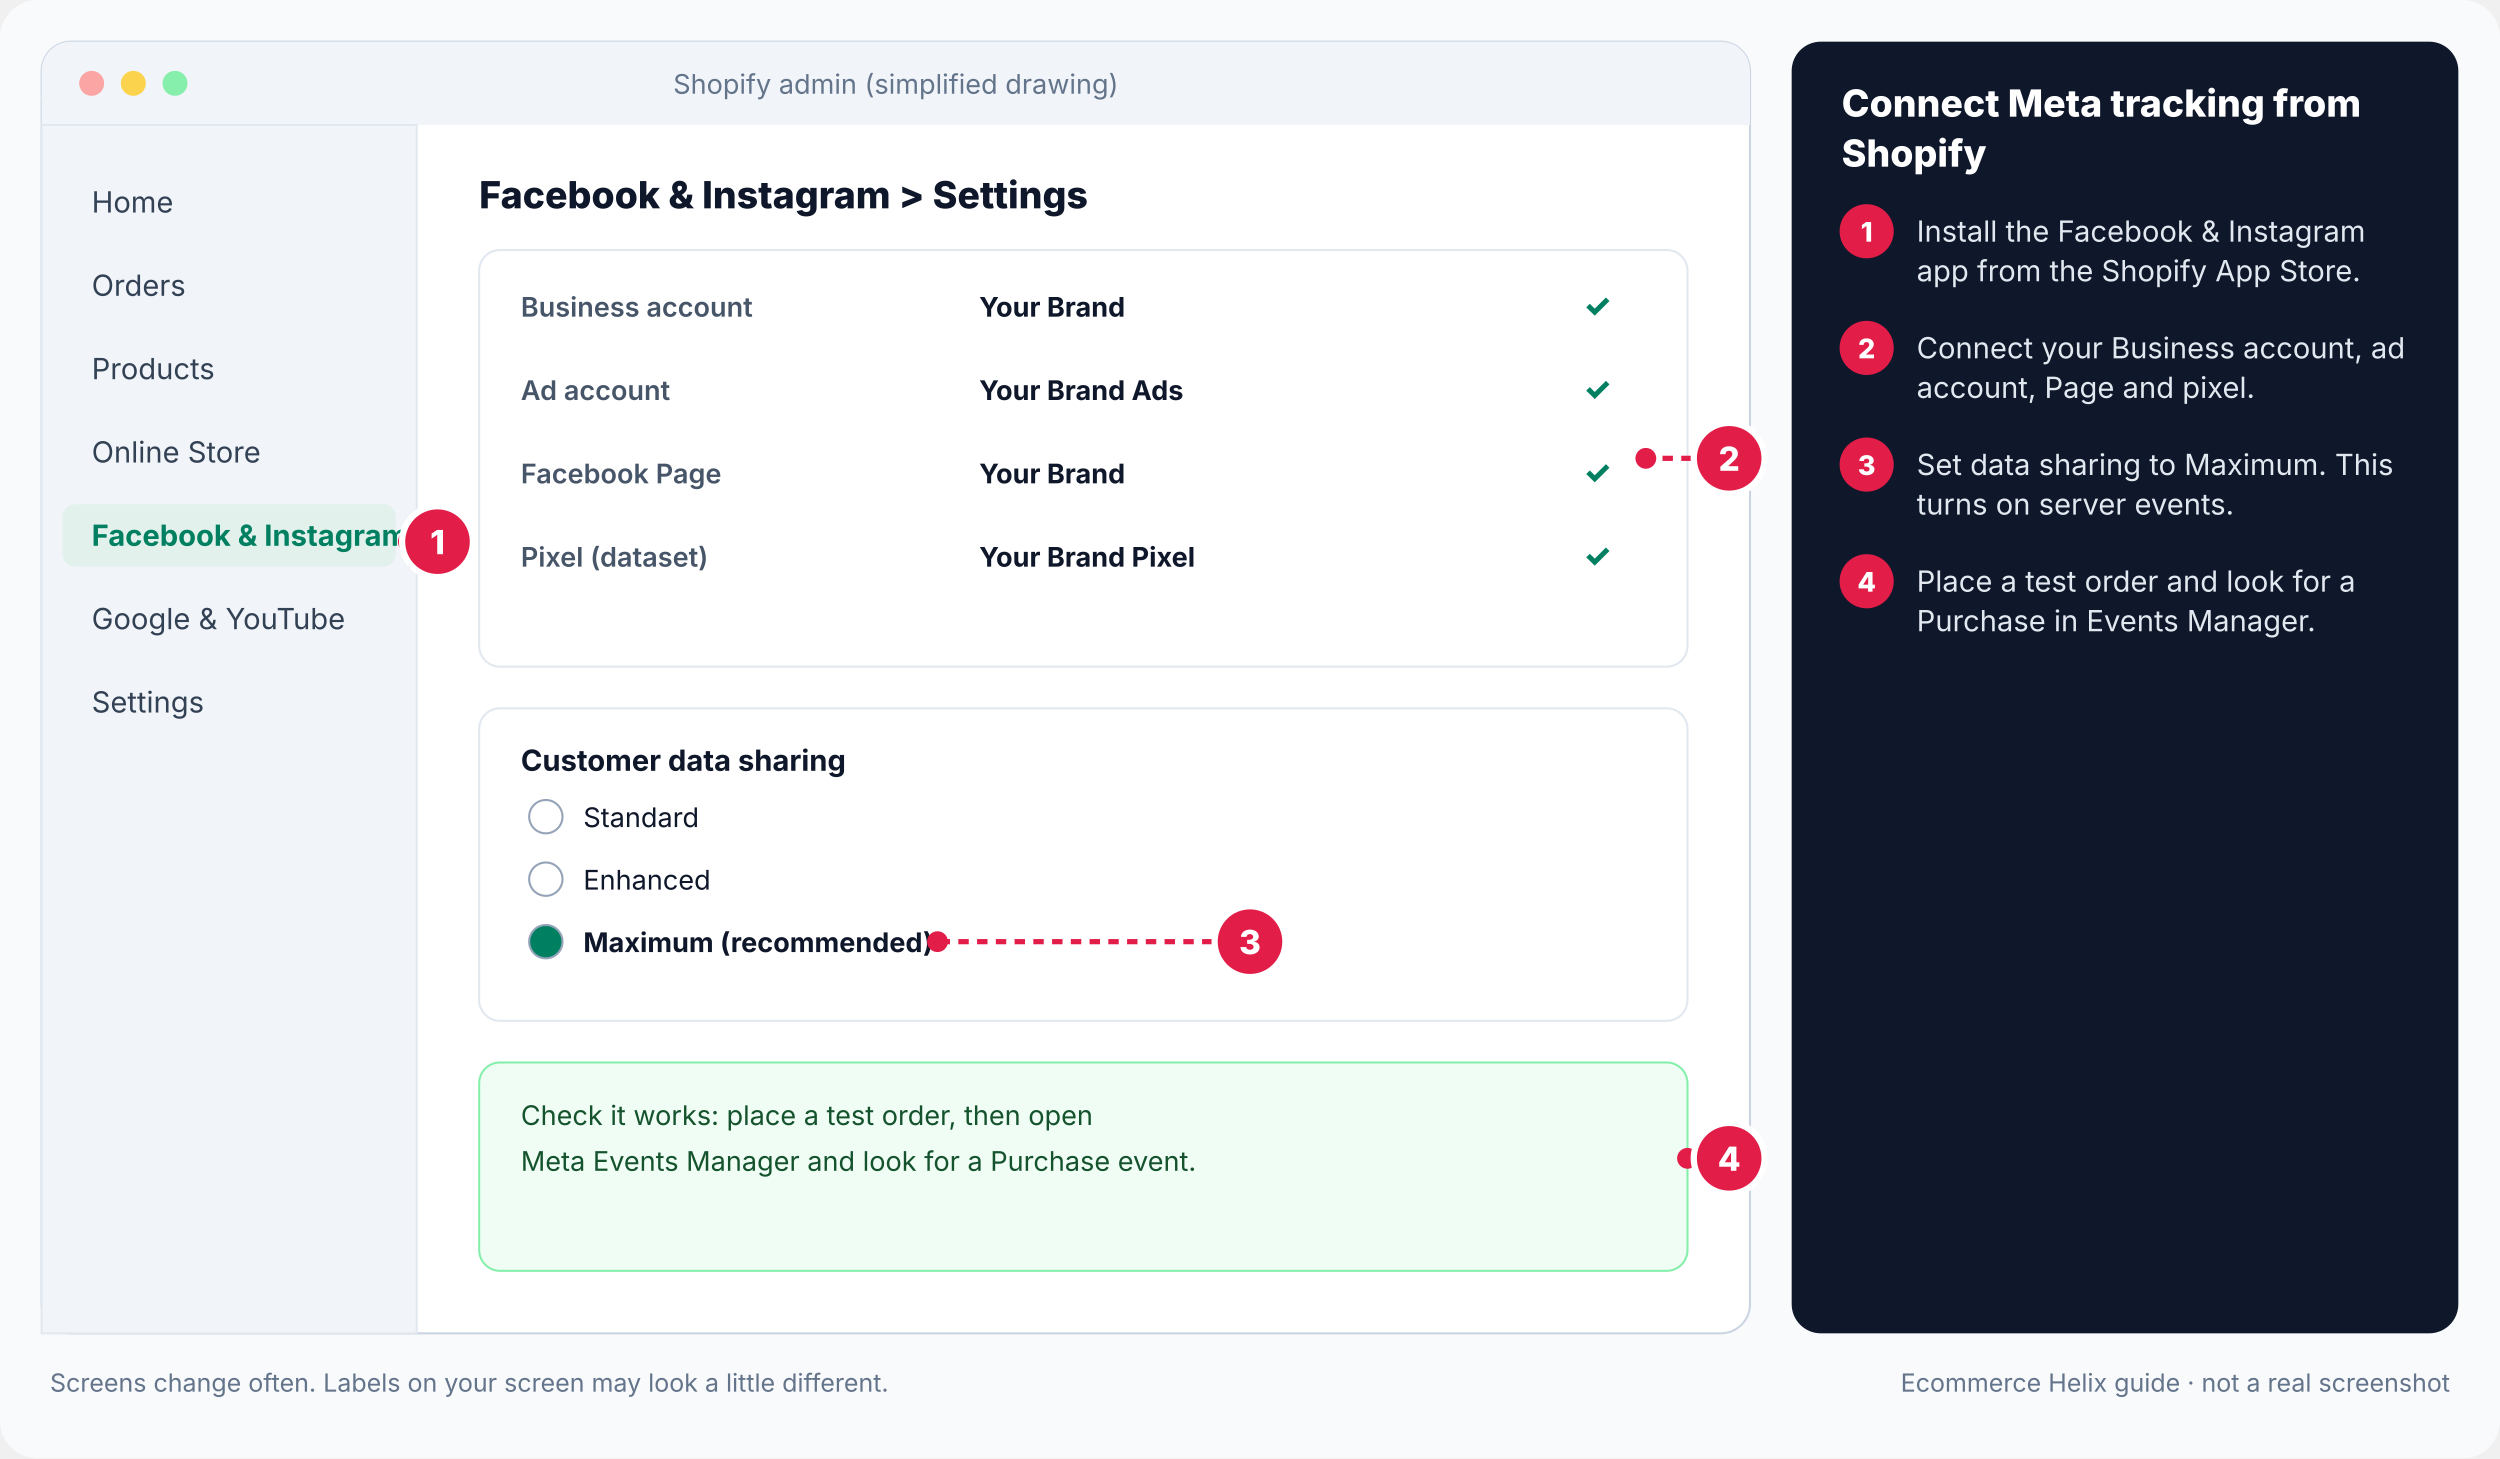
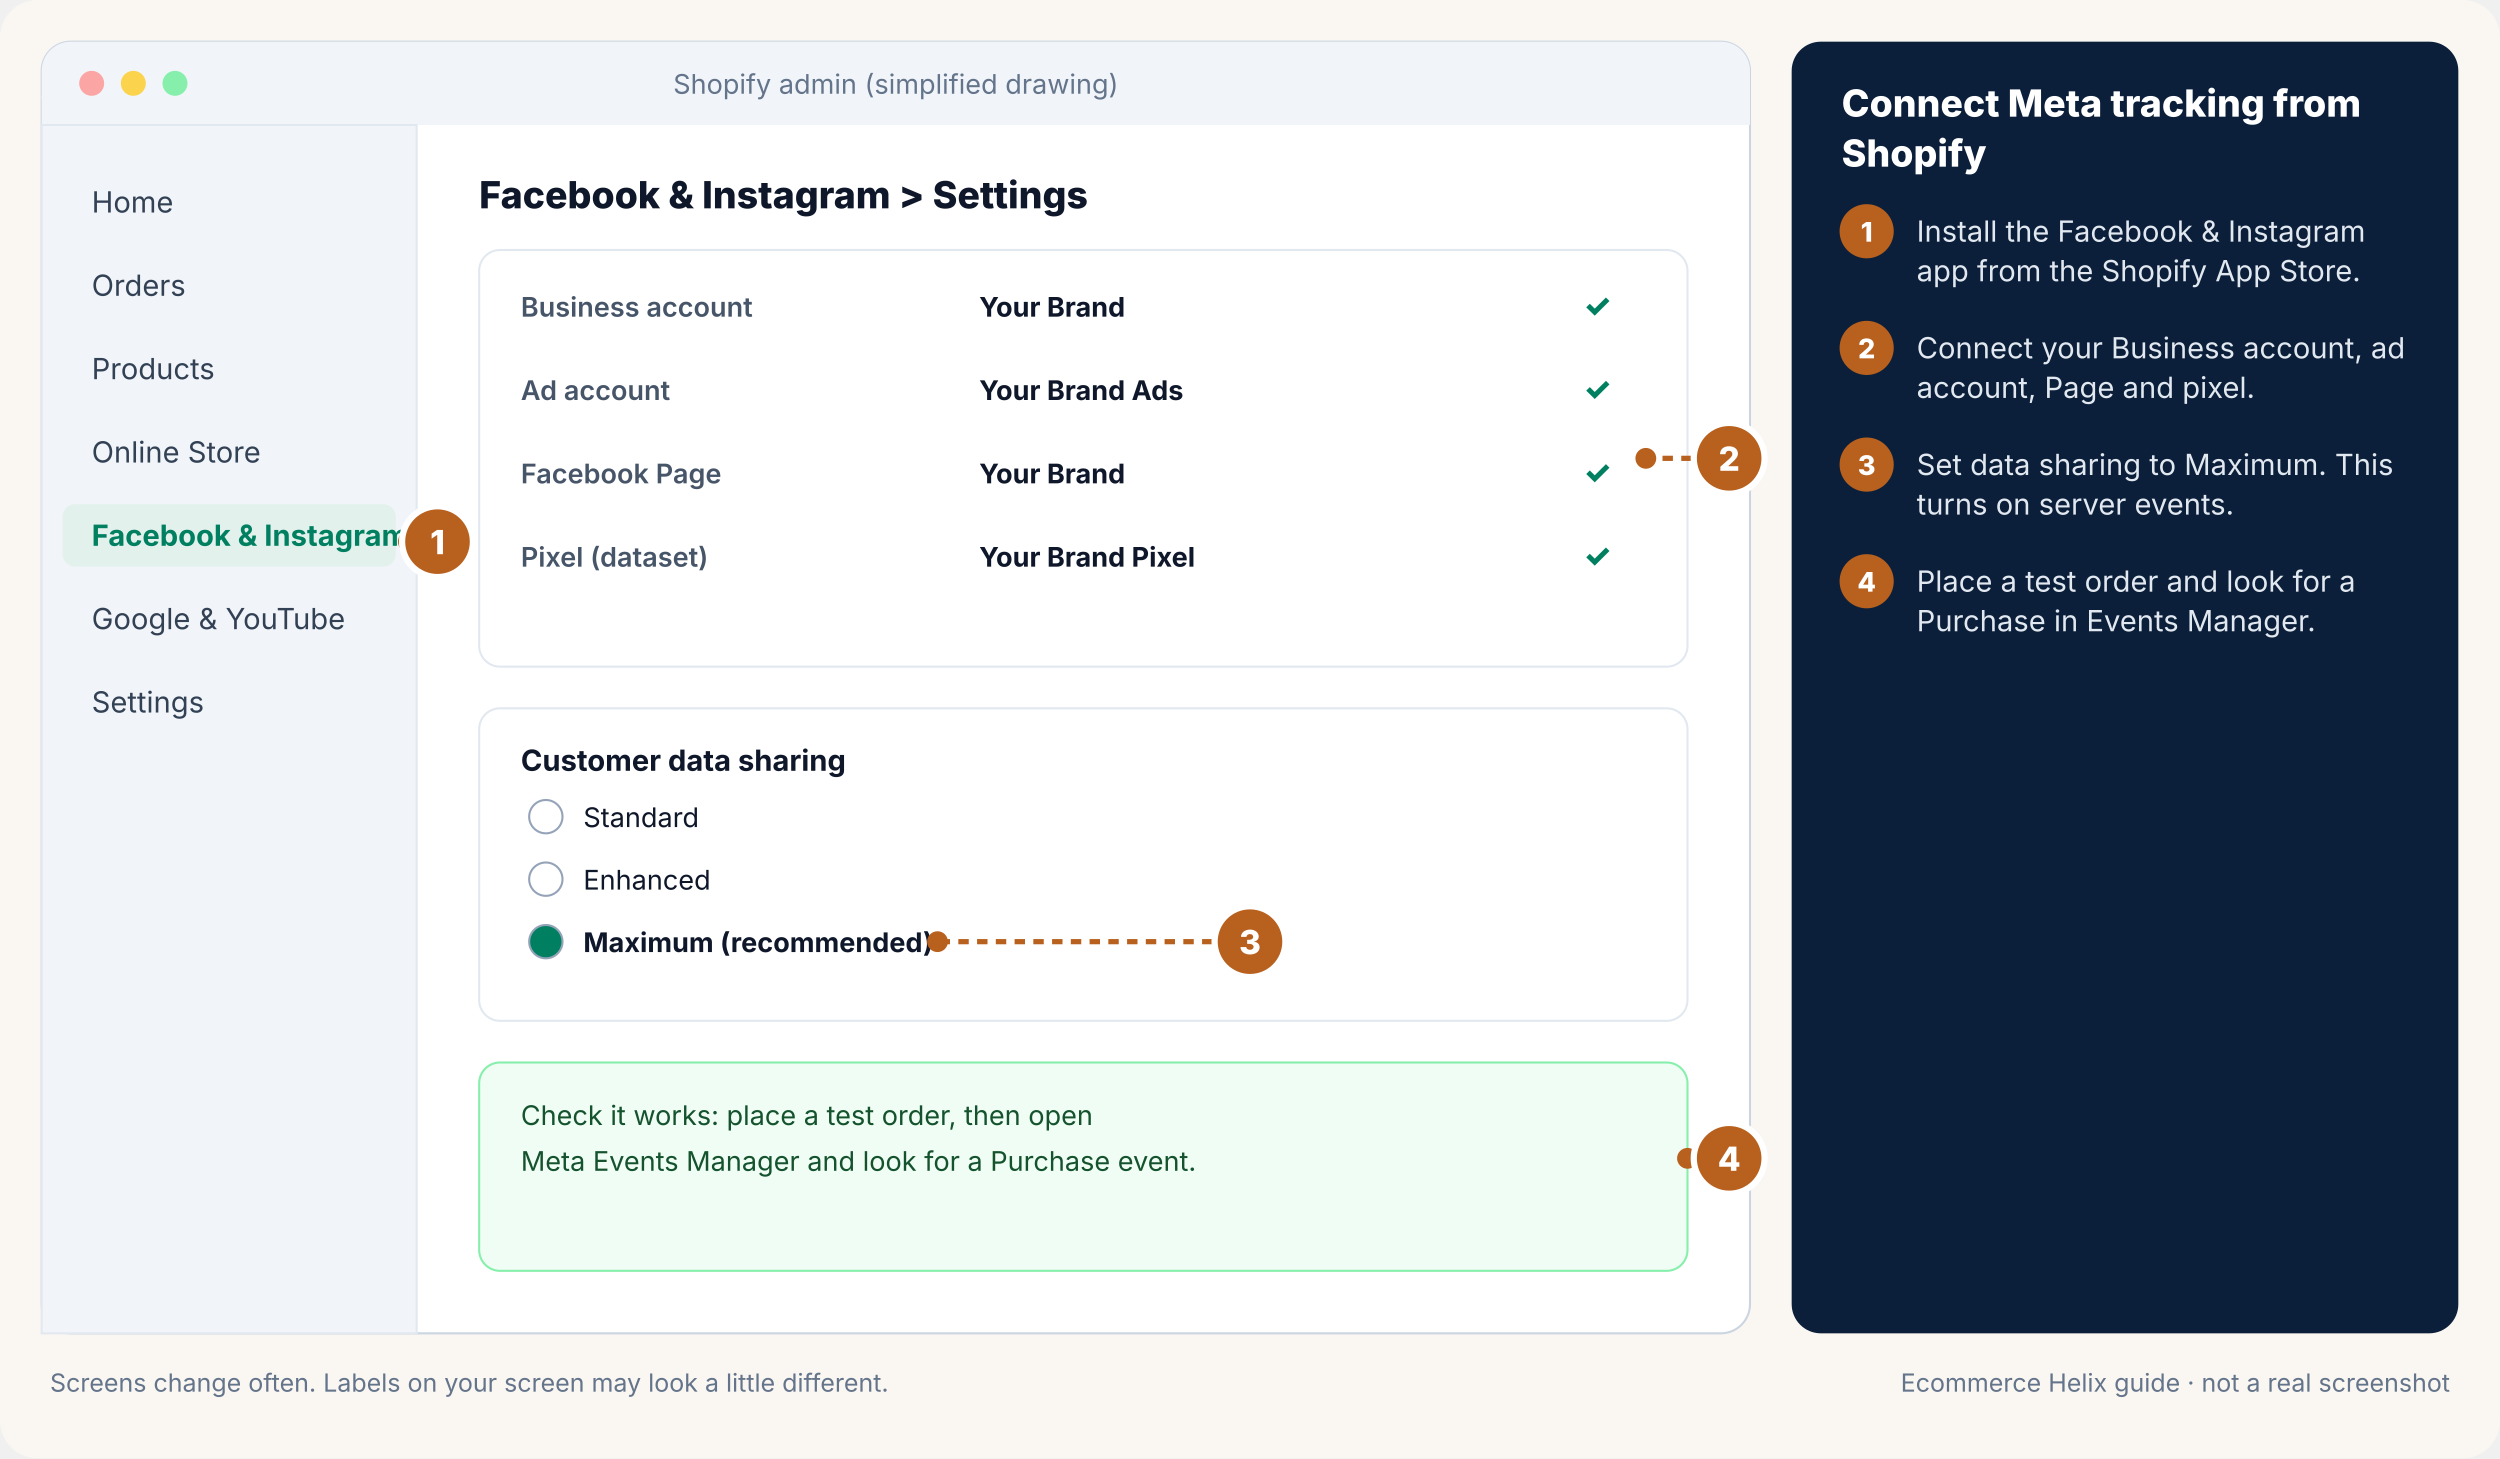
<svg xmlns="http://www.w3.org/2000/svg" viewBox="0 0 1200 700" width="1200" height="700" role="img" aria-label="Connect Meta tracking from Shopify" font-family="Inter, -apple-system, Segoe UI, Roboto, Helvetica, Arial, sans-serif">
-   <rect width="1200" height="700" rx="18" fill="#f8fafc" />
+   <rect width="1200" height="700" rx="18" fill="#faf7f2" />
  <rect x="20" y="20" width="820" height="620" rx="14" fill="#fff" stroke="#cbd5e1" />
  <rect x="20" y="20" width="820" height="40" rx="14" fill="#f1f5f9" />
  <rect x="20" y="46" width="820" height="14" fill="#f1f5f9" />
  <circle cx="44" cy="40" r="6" fill="#fca5a5" />
  <circle cx="64" cy="40" r="6" fill="#fcd34d" />
  <circle cx="84" cy="40" r="6" fill="#86efac" />
  <text x="430" y="45" font-size="13" fill="#64748b" text-anchor="middle">Shopify admin (simplified drawing)</text>
  <rect x="20" y="60" width="180" height="580" rx="0" fill="#f1f5f9" stroke="#e2e8f0" stroke-width="1" />
  <text x="44" y="102" font-size="14" font-weight="400" fill="#334155" text-anchor="start">Home</text>
  <text x="44" y="142" font-size="14" font-weight="400" fill="#334155" text-anchor="start">Orders</text>
  <text x="44" y="182" font-size="14" font-weight="400" fill="#334155" text-anchor="start">Products</text>
  <text x="44" y="222" font-size="14" font-weight="400" fill="#334155" text-anchor="start">Online Store</text>
  <rect x="30" y="242" width="160" height="30" rx="6" fill="#e3f1ec" stroke="none" stroke-width="1" />
  <text x="44" y="262" font-size="14" font-weight="700" fill="#008060" text-anchor="start">Facebook &amp; Instagram</text>
  <text x="44" y="302" font-size="14" font-weight="400" fill="#334155" text-anchor="start">Google &amp; YouTube</text>
  <text x="44" y="342" font-size="14" font-weight="400" fill="#334155" text-anchor="start">Settings</text>
  <text x="230" y="100" font-size="18" font-weight="800" fill="#0f172a" text-anchor="start">Facebook &amp; Instagram &gt; Settings</text>
  <rect x="230" y="120" width="580" height="200" rx="10" fill="#fff" stroke="#e2e8f0" stroke-width="1" />
  <text x="250" y="152" font-size="13" font-weight="600" fill="#475569" text-anchor="start">Business account</text>
  <text x="470" y="152" font-size="13" font-weight="700" fill="#0f172a" text-anchor="start">Your Brand</text>
  <text x="760" y="152" font-size="15" font-weight="800" fill="#008060" text-anchor="start">✓</text>
  <text x="250" y="192" font-size="13" font-weight="600" fill="#475569" text-anchor="start">Ad account</text>
  <text x="470" y="192" font-size="13" font-weight="700" fill="#0f172a" text-anchor="start">Your Brand Ads</text>
  <text x="760" y="192" font-size="15" font-weight="800" fill="#008060" text-anchor="start">✓</text>
  <text x="250" y="232" font-size="13" font-weight="600" fill="#475569" text-anchor="start">Facebook Page</text>
  <text x="470" y="232" font-size="13" font-weight="700" fill="#0f172a" text-anchor="start">Your Brand</text>
  <text x="760" y="232" font-size="15" font-weight="800" fill="#008060" text-anchor="start">✓</text>
  <text x="250" y="272" font-size="13" font-weight="600" fill="#475569" text-anchor="start">Pixel (dataset)</text>
  <text x="470" y="272" font-size="13" font-weight="700" fill="#0f172a" text-anchor="start">Your Brand Pixel</text>
  <text x="760" y="272" font-size="15" font-weight="800" fill="#008060" text-anchor="start">✓</text>
  <rect x="230" y="340" width="580" height="150" rx="10" fill="#fff" stroke="#e2e8f0" stroke-width="1" />
  <text x="250" y="370" font-size="14" font-weight="700" fill="#0f172a" text-anchor="start">Customer data sharing</text>
  <circle cx="262" cy="392" r="8" fill="#fff" stroke="#94a3b8" />
  <text x="280" y="397" font-size="13" font-weight="400" fill="#0f172a" text-anchor="start">Standard</text>
  <circle cx="262" cy="422" r="8" fill="#fff" stroke="#94a3b8" />
  <text x="280" y="427" font-size="13" font-weight="400" fill="#0f172a" text-anchor="start">Enhanced</text>
  <circle cx="262" cy="452" r="8" fill="#008060" stroke="#94a3b8" />
  <text x="280" y="457" font-size="13" font-weight="700" fill="#0f172a" text-anchor="start">Maximum (recommended)</text>
  <rect x="230" y="510" width="580" height="100" rx="10" fill="#f0fdf4" stroke="#86efac" stroke-width="1" />
  <text x="250" y="540" font-size="13" font-weight="400" fill="#14532d" text-anchor="start">Check it works: place a test order, then open</text>
  <text x="250" y="562" font-size="13" font-weight="400" fill="#14532d" text-anchor="start">Meta Events Manager and look for a Purchase event.</text>
-   <line x1="210" y1="260" x2="196" y2="260" stroke="#e11d48" stroke-width="2.5" stroke-dasharray="5 4" />
-   <circle cx="196" cy="260" r="5" fill="#e11d48" />
-   <circle cx="210" cy="260" r="17" fill="#e11d48" stroke="#fff" stroke-width="3" />
+   <line x1="210" y1="260" x2="196" y2="260" stroke="#b8601d" stroke-width="2.5" stroke-dasharray="5 4" />
+   <circle cx="196" cy="260" r="5" fill="#b8601d" />
+   <circle cx="210" cy="260" r="17" fill="#b8601d" stroke="#fff" stroke-width="3" />
  <text x="210" y="266" font-size="16" font-weight="800" fill="#fff" text-anchor="middle">1</text>
-   <line x1="830" y1="220" x2="790" y2="220" stroke="#e11d48" stroke-width="2.5" stroke-dasharray="5 4" />
-   <circle cx="790" cy="220" r="5" fill="#e11d48" />
-   <circle cx="830" cy="220" r="17" fill="#e11d48" stroke="#fff" stroke-width="3" />
+   <line x1="830" y1="220" x2="790" y2="220" stroke="#b8601d" stroke-width="2.5" stroke-dasharray="5 4" />
+   <circle cx="790" cy="220" r="5" fill="#b8601d" />
+   <circle cx="830" cy="220" r="17" fill="#b8601d" stroke="#fff" stroke-width="3" />
  <text x="830" y="226" font-size="16" font-weight="800" fill="#fff" text-anchor="middle">2</text>
-   <line x1="600" y1="452" x2="450" y2="452" stroke="#e11d48" stroke-width="2.5" stroke-dasharray="5 4" />
-   <circle cx="450" cy="452" r="5" fill="#e11d48" />
-   <circle cx="600" cy="452" r="17" fill="#e11d48" stroke="#fff" stroke-width="3" />
+   <line x1="600" y1="452" x2="450" y2="452" stroke="#b8601d" stroke-width="2.5" stroke-dasharray="5 4" />
+   <circle cx="450" cy="452" r="5" fill="#b8601d" />
+   <circle cx="600" cy="452" r="17" fill="#b8601d" stroke="#fff" stroke-width="3" />
  <text x="600" y="458" font-size="16" font-weight="800" fill="#fff" text-anchor="middle">3</text>
-   <line x1="830" y1="556" x2="810" y2="556" stroke="#e11d48" stroke-width="2.5" stroke-dasharray="5 4" />
-   <circle cx="810" cy="556" r="5" fill="#e11d48" />
-   <circle cx="830" cy="556" r="17" fill="#e11d48" stroke="#fff" stroke-width="3" />
+   <line x1="830" y1="556" x2="810" y2="556" stroke="#b8601d" stroke-width="2.5" stroke-dasharray="5 4" />
+   <circle cx="810" cy="556" r="5" fill="#b8601d" />
+   <circle cx="830" cy="556" r="17" fill="#b8601d" stroke="#fff" stroke-width="3" />
  <text x="830" y="562" font-size="16" font-weight="800" fill="#fff" text-anchor="middle">4</text>
-   <rect x="860" y="20" width="320" height="620" rx="14" fill="#0f172a" />
+   <rect x="860" y="20" width="320" height="620" rx="14" fill="#0b1f3a" />
  <text x="884" y="56" font-size="18" font-weight="800" fill="#fff">Connect Meta tracking from</text>
  <text x="884" y="80" font-size="18" font-weight="800" fill="#fff">Shopify</text>
-   <circle cx="896" cy="111" r="13" fill="#e11d48" />
+   <circle cx="896" cy="111" r="13" fill="#b8601d" />
  <text x="896" y="116" font-size="13" font-weight="800" fill="#fff" text-anchor="middle">1</text>
  <text x="920" y="116" font-size="14" fill="#e2e8f0">Install the Facebook &amp; Instagram</text>
  <text x="920" y="135" font-size="14" fill="#e2e8f0">app from the Shopify App Store.</text>
-   <circle cx="896" cy="167" r="13" fill="#e11d48" />
+   <circle cx="896" cy="167" r="13" fill="#b8601d" />
  <text x="896" y="172" font-size="13" font-weight="800" fill="#fff" text-anchor="middle">2</text>
  <text x="920" y="172" font-size="14" fill="#e2e8f0">Connect your Business account, ad</text>
  <text x="920" y="191" font-size="14" fill="#e2e8f0">account, Page and pixel.</text>
-   <circle cx="896" cy="223" r="13" fill="#e11d48" />
+   <circle cx="896" cy="223" r="13" fill="#b8601d" />
  <text x="896" y="228" font-size="13" font-weight="800" fill="#fff" text-anchor="middle">3</text>
  <text x="920" y="228" font-size="14" fill="#e2e8f0">Set data sharing to Maximum. This</text>
  <text x="920" y="247" font-size="14" fill="#e2e8f0">turns on server events.</text>
-   <circle cx="896" cy="279" r="13" fill="#e11d48" />
+   <circle cx="896" cy="279" r="13" fill="#b8601d" />
  <text x="896" y="284" font-size="13" font-weight="800" fill="#fff" text-anchor="middle">4</text>
  <text x="920" y="284" font-size="14" fill="#e2e8f0">Place a test order and look for a</text>
  <text x="920" y="303" font-size="14" fill="#e2e8f0">Purchase in Events Manager.</text>
  <text x="24" y="668" font-size="12" fill="#64748b">Screens change often. Labels on your screen may look a little different.</text>
  <text x="1176" y="668" font-size="12" fill="#64748b" text-anchor="end">Ecommerce Helix guide · not a real screenshot</text>
</svg>
